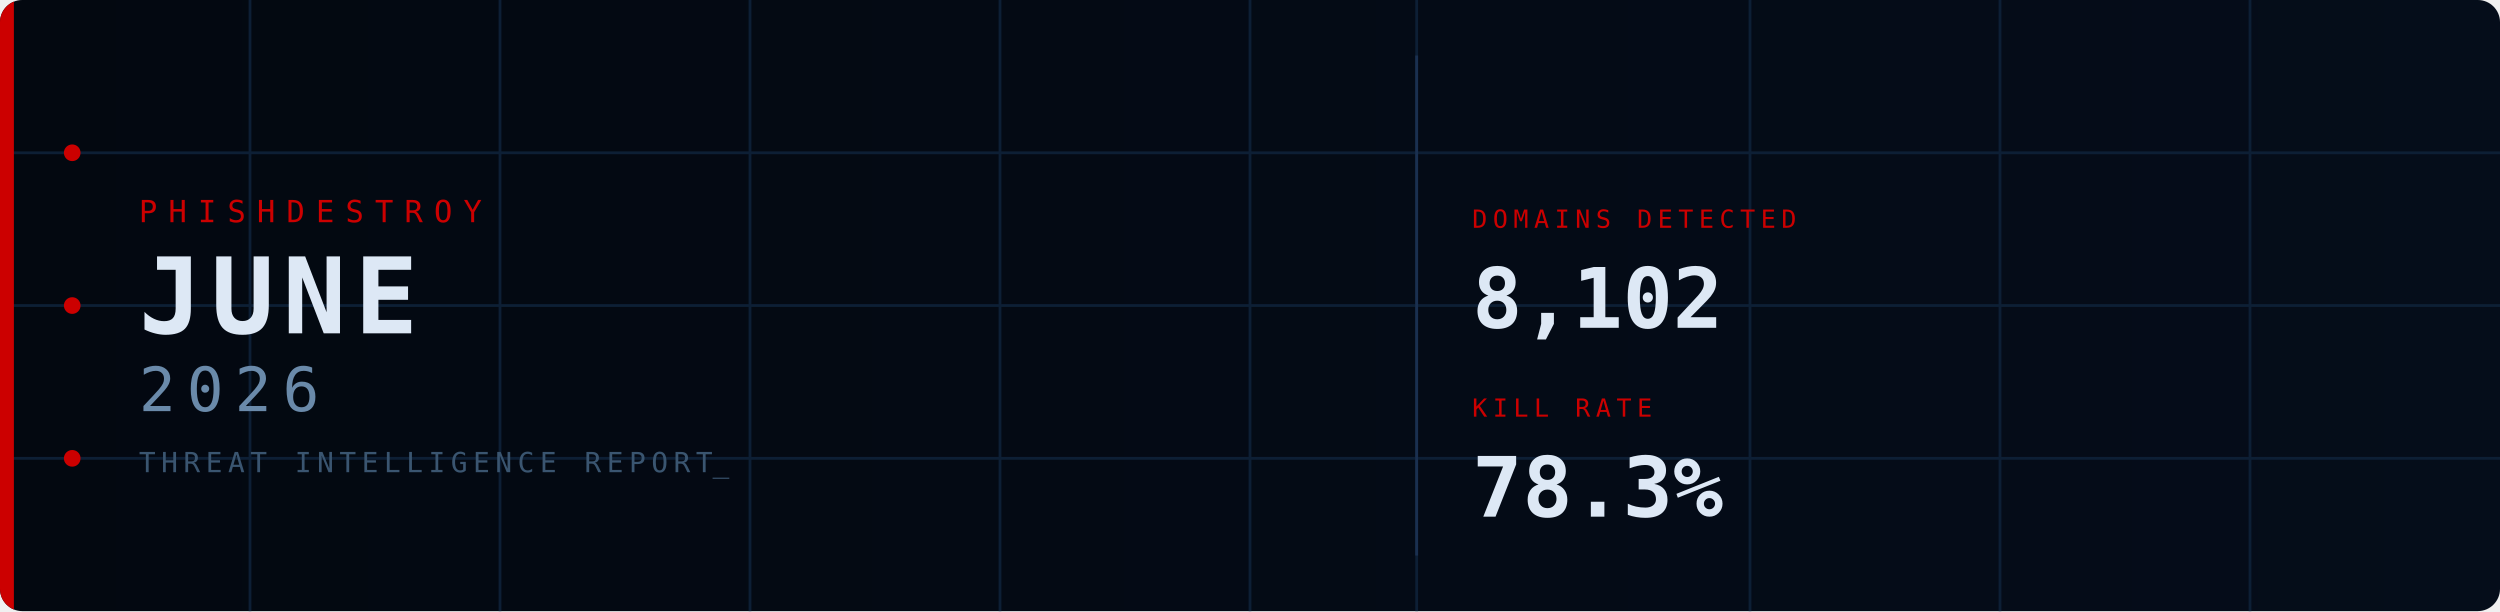
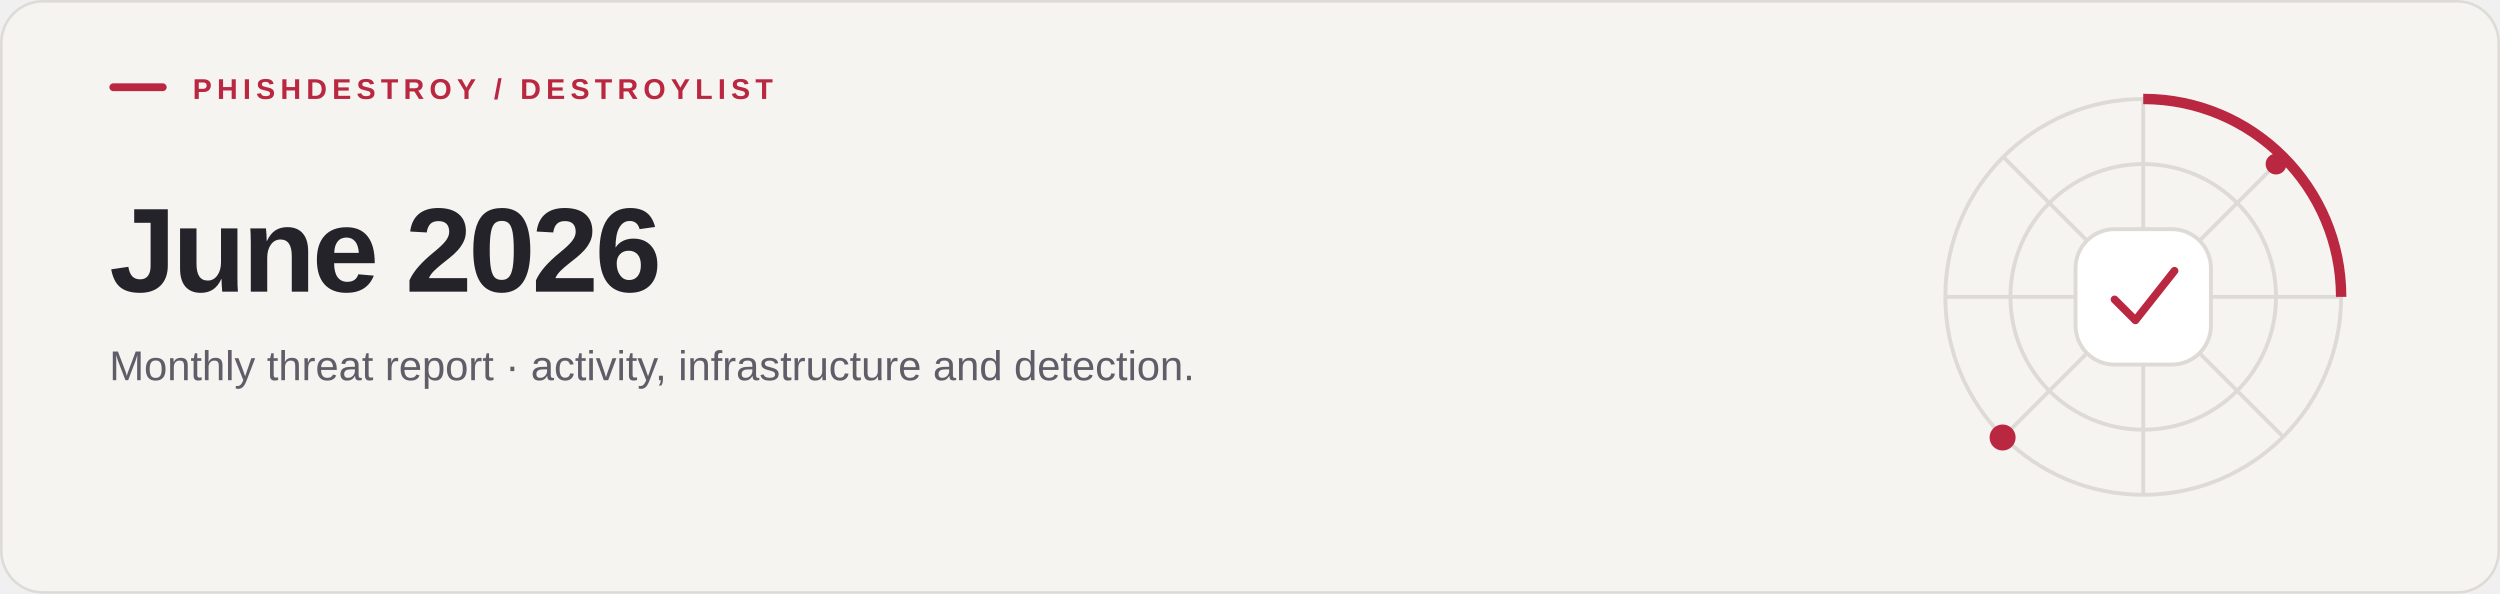
- <svg xmlns="http://www.w3.org/2000/svg" width="900" height="220" viewBox="0 0 900 220">
-   <defs>
-     <linearGradient id="bg" x1="0%" y1="0%" x2="100%" y2="0%">
-       <stop offset="0%" stop-color="#030810" />
-       <stop offset="100%" stop-color="#050d1a" />
-     </linearGradient>
-     <clipPath id="cp">
-       <rect width="900" height="220" rx="8" />
-     </clipPath>
-     <style>
-       @keyframes fadein {
-         from { opacity: 0; transform: translateY(8px); }
-         to   { opacity: 1; transform: translateY(0); }
-       }
-       @keyframes fadein_right {
-         from { opacity: 0; transform: translateX(8px); }
-         to   { opacity: 1; transform: translateX(0); }
-       }
-       @keyframes pulse {
-         0%,100% { opacity: 1; }
-         50%      { opacity: 0.2; }
-       }
-       @keyframes blink {
-         0%,100% { opacity: 1; }
-         50%     { opacity: 0; }
-       }
-       @keyframes scanline {
-         from { transform: translateY(-20px); }
-         to   { transform: translateY(240px); }
-       }
-       @keyframes arc1draw {
-         from { stroke-dashoffset: 565.49; }
-         to   { stroke-dashoffset: 0; }
-       }
-       @keyframes arc2draw {
-         from { stroke-dashoffset: 408.41; }
-         to   { stroke-dashoffset: 0; }
-       }
-       @keyframes glow {
-         0%,100% { opacity: 1; }
-         50%     { opacity: 0.7; }
-       }
-       .fi0  { animation: fadein 0.7s ease  0.1s; }
-       .fi1  { animation: fadein 0.7s ease  0.3s; }
-       .fi2  { animation: fadein 0.7s ease  0.45s; }
-       .fi3  { animation: fadein 0.7s ease  0.6s; }
-       .fir1 { animation: fadein_right 0.7s ease  0.7s; }
-       .fir2 { animation: fadein_right 0.7s ease  0.9s; }
-       .p0   { animation: pulse 2.5s ease-in-out infinite 0s; }
-       .p1   { animation: pulse 2.5s ease-in-out infinite 0.8s; }
-       .p2   { animation: pulse 2.5s ease-in-out infinite 1.6s; }
-       .cursor { animation: blink 1s step-end infinite; }
-     </style>
-   </defs>
-   <rect width="900" height="220" rx="8" fill="url(#bg)" />
-   <g clip-path="url(#cp)">
-     <line x1="90" y1="0" x2="90" y2="220" stroke="#0d1f35" stroke-width="1" />
-     <line x1="180" y1="0" x2="180" y2="220" stroke="#0d1f35" stroke-width="1" />
-     <line x1="270" y1="0" x2="270" y2="220" stroke="#0d1f35" stroke-width="1" />
-     <line x1="360" y1="0" x2="360" y2="220" stroke="#0d1f35" stroke-width="1" />
-     <line x1="450" y1="0" x2="450" y2="220" stroke="#0d1f35" stroke-width="1" />
-     <line x1="510" y1="0" x2="510" y2="220" stroke="#0d1f35" stroke-width="1" />
-     <line x1="630" y1="0" x2="630" y2="220" stroke="#0d1f35" stroke-width="1" />
-     <line x1="720" y1="0" x2="720" y2="220" stroke="#0d1f35" stroke-width="1" />
-     <line x1="810" y1="0" x2="810" y2="220" stroke="#0d1f35" stroke-width="1" />
-     <line x1="0" y1="55" x2="900" y2="55" stroke="#0d1f35" stroke-width="1" />
-     <line x1="0" y1="110" x2="900" y2="110" stroke="#0d1f35" stroke-width="1" />
-     <line x1="0" y1="165" x2="900" y2="165" stroke="#0d1f35" stroke-width="1" />
-     <rect x="0" y="0" width="5" height="220" fill="#CC0000" style="animation: glow 3s ease-in-out infinite;" />
-     <circle cx="26" cy="55" r="3" fill="#CC0000" class="p0" />
-     <circle cx="26" cy="110" r="3" fill="#CC0000" class="p1" />
-     <circle cx="26" cy="165" r="3" fill="#CC0000" class="p2" />
-     <circle cx="870" cy="110" r="90" fill="none" stroke="#CC0000" stroke-opacity="0.22" stroke-width="1.5" stroke-dasharray="565.49" stroke-dashoffset="565.49" style="animation: arc1draw 2s ease-out  0.5s;" />
-     <circle cx="870" cy="110" r="65" fill="none" stroke="#CC0000" stroke-opacity="0.14" stroke-width="1" stroke-dasharray="408.41" stroke-dashoffset="408.41" style="animation: arc2draw 2s ease-out  0.7s;" />
-     <rect x="0" y="-20" width="900" height="20" fill="#4488cc" opacity="0.04" style="animation: scanline 4s linear infinite;" />
-     <text x="50" y="80" font-family="monospace" font-size="11" fill="#CC0000" letter-spacing="4" class="fi0">PHISHDESTROY</text>
-     <text x="50" y="120" font-family="monospace" font-size="38" font-weight="bold" fill="#dde8f5" letter-spacing="3" class="fi1">JUNE</text>
-     <text x="50" y="148" font-family="monospace" font-size="22" fill="#6a8aaa" letter-spacing="4" class="fi2">2026</text>
-     <text x="50" y="170" font-family="monospace" font-size="10" fill="#3a5570" letter-spacing="2" class="fi3">THREAT INTELLIGENCE REPORT<tspan class="cursor">_</tspan>
-     </text>
-     <line x1="510" y1="20" x2="510" y2="200" stroke="#1a3050" stroke-width="1" />
-     <g class="fir1">
-       <text x="530" y="82" font-family="monospace" font-size="9" fill="#CC0000" letter-spacing="2">DOMAINS DETECTED</text>
-       <text x="530" y="118" font-family="monospace" font-size="30" font-weight="bold" fill="#dde8f5">8,102</text>
-     </g>
-     <g class="fir2">
-       <text x="530" y="150" font-family="monospace" font-size="9" fill="#CC0000" letter-spacing="2">KILL RATE</text>
-       <text x="530" y="186" font-family="monospace" font-size="30" font-weight="bold" fill="#dde8f5">78.3%</text>
-     </g>
+ <svg xmlns="http://www.w3.org/2000/svg" width="960" height="228" viewBox="0 0 960 228" role="img" aria-labelledby="title desc">
+   <style>
+     .bg{fill:#f6f4f1}.border,.line{stroke:#dedbd7}.title{fill:#25232a}.muted{fill:#615d68}.accent{stroke:#b92740}.label,.dot{fill:#b92740}.panel{fill:#fff;stroke:#dedbd7}
+     @media(prefers-color-scheme:dark){.bg{fill:#191b22}.border,.line{stroke:#363943}.title{fill:#f4f1ee}.muted{fill:#b9b7c1}.accent{stroke:#ef8496}.label,.dot{fill:#ef8496}.panel{fill:#242730;stroke:#464955}}
+   </style>
+   <rect class="bg border" x=".5" y=".5" width="959" height="227" rx="16" />
+   <rect class="dot" x="42" y="32" width="22" height="3" rx="1.5" />
+   <text class="label" x="74" y="38" font-family="Arial,Helvetica,sans-serif" font-size="11" font-weight="700" letter-spacing="2">PHISHDESTROY / DESTROYLIST</text>
+   <text class="title" x="42" y="112" font-family="Arial,Helvetica,sans-serif" font-size="46" font-weight="700" letter-spacing="-1.3">
+     <tspan x="42" dy="0">June 2026</tspan>
+   </text>
+   <text class="muted" x="42" y="146" font-family="Arial,Helvetica,sans-serif" font-size="16">Monthly threat report · activity, infrastructure and detection.</text>
+   <g fill="none" stroke-width="1.5">
+     <circle class="line" cx="823" cy="114" r="76" />
+     <circle class="line" cx="823" cy="114" r="51" />
+     <path class="line" d="M747 114h152M823 38v152M769 60l108 108M769 168l108-108" />
+     <path class="accent" d="M823 38a76 76 0 0 1 76 76" stroke-width="4" />
+     <rect class="panel" x="797" y="88" width="52" height="52" rx="15" />
+     <path class="accent" d="m812 115 8 8 15-19" stroke-width="3" stroke-linecap="round" stroke-linejoin="round" />
+     <circle class="dot" cx="769" cy="168" r="5" />
+     <circle class="dot" cx="874" cy="63" r="4" />
  </g>
</svg>
